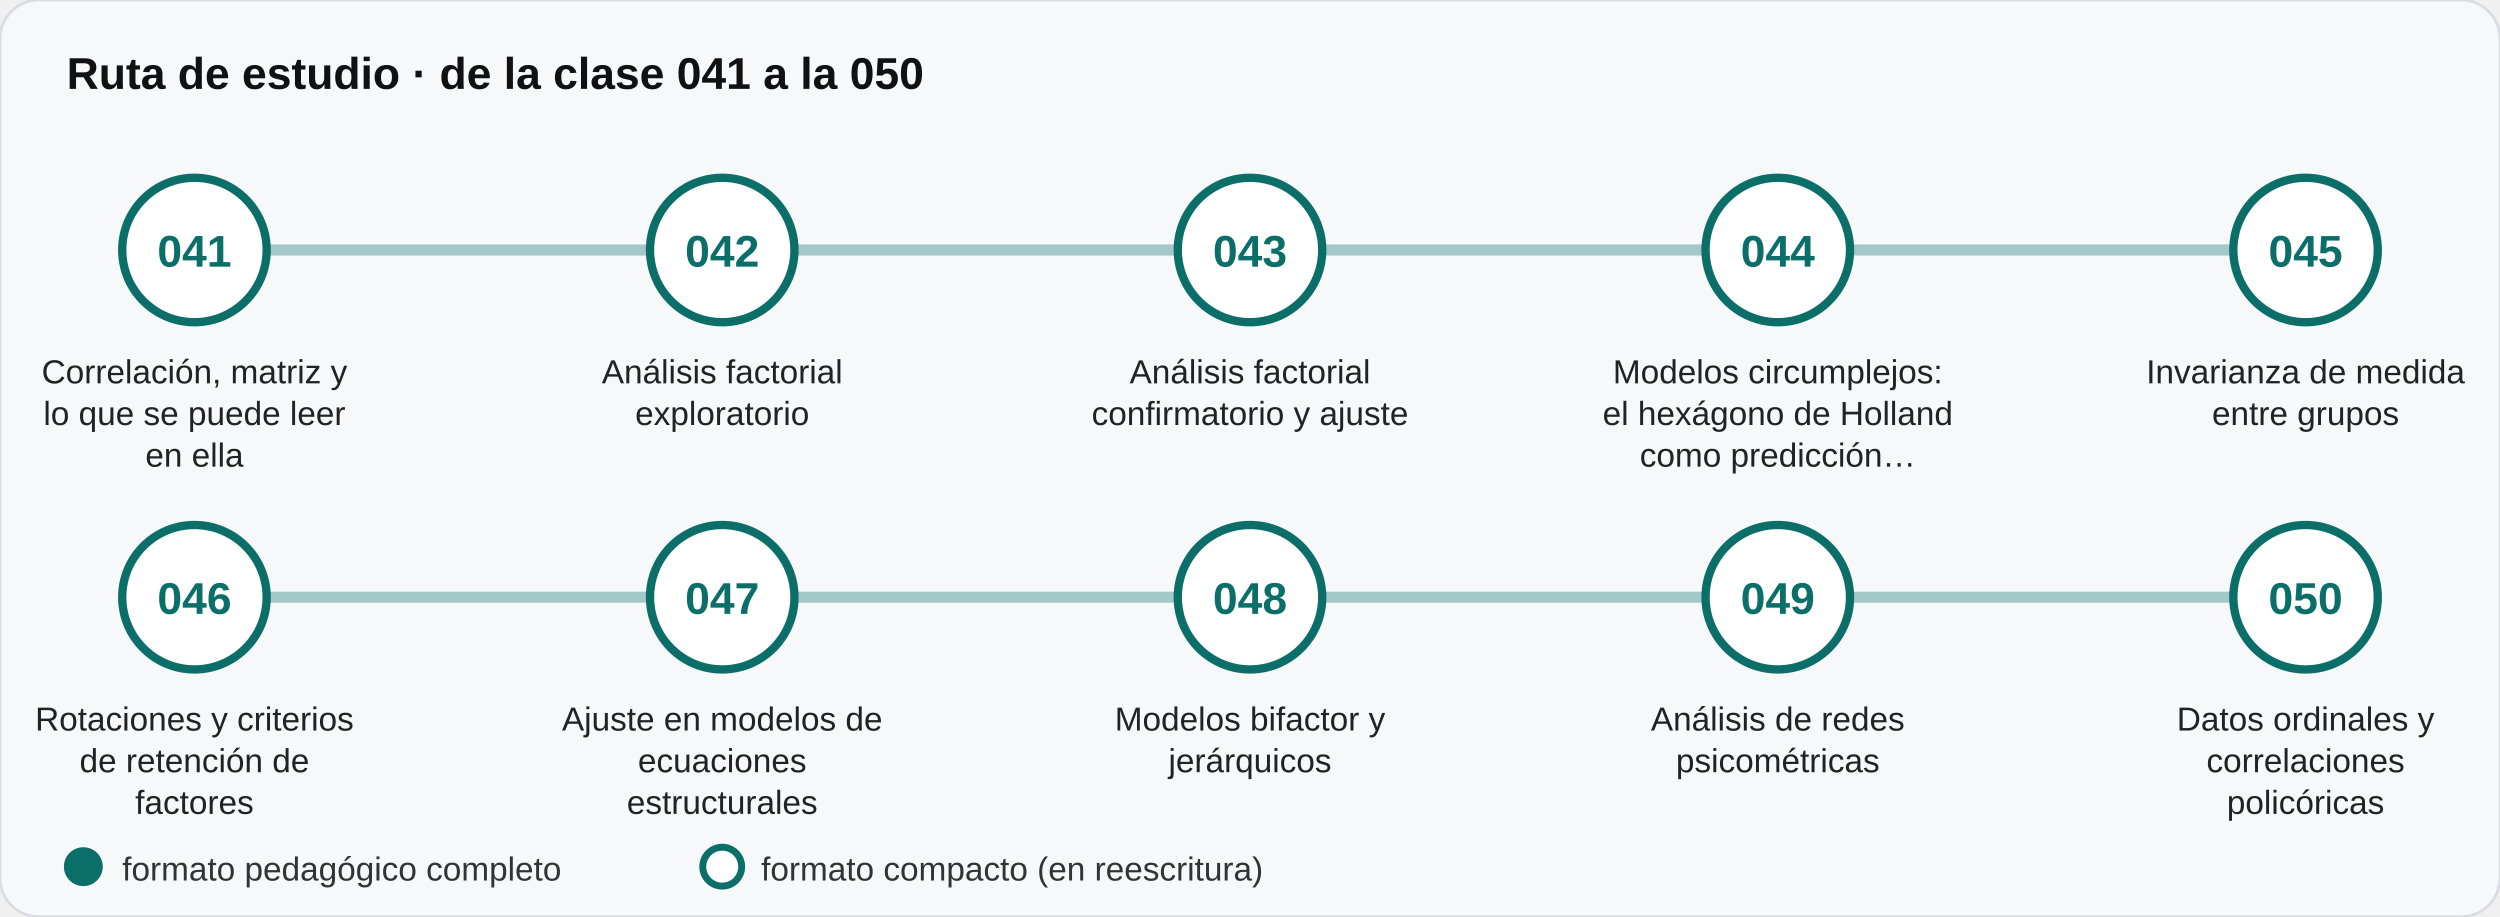
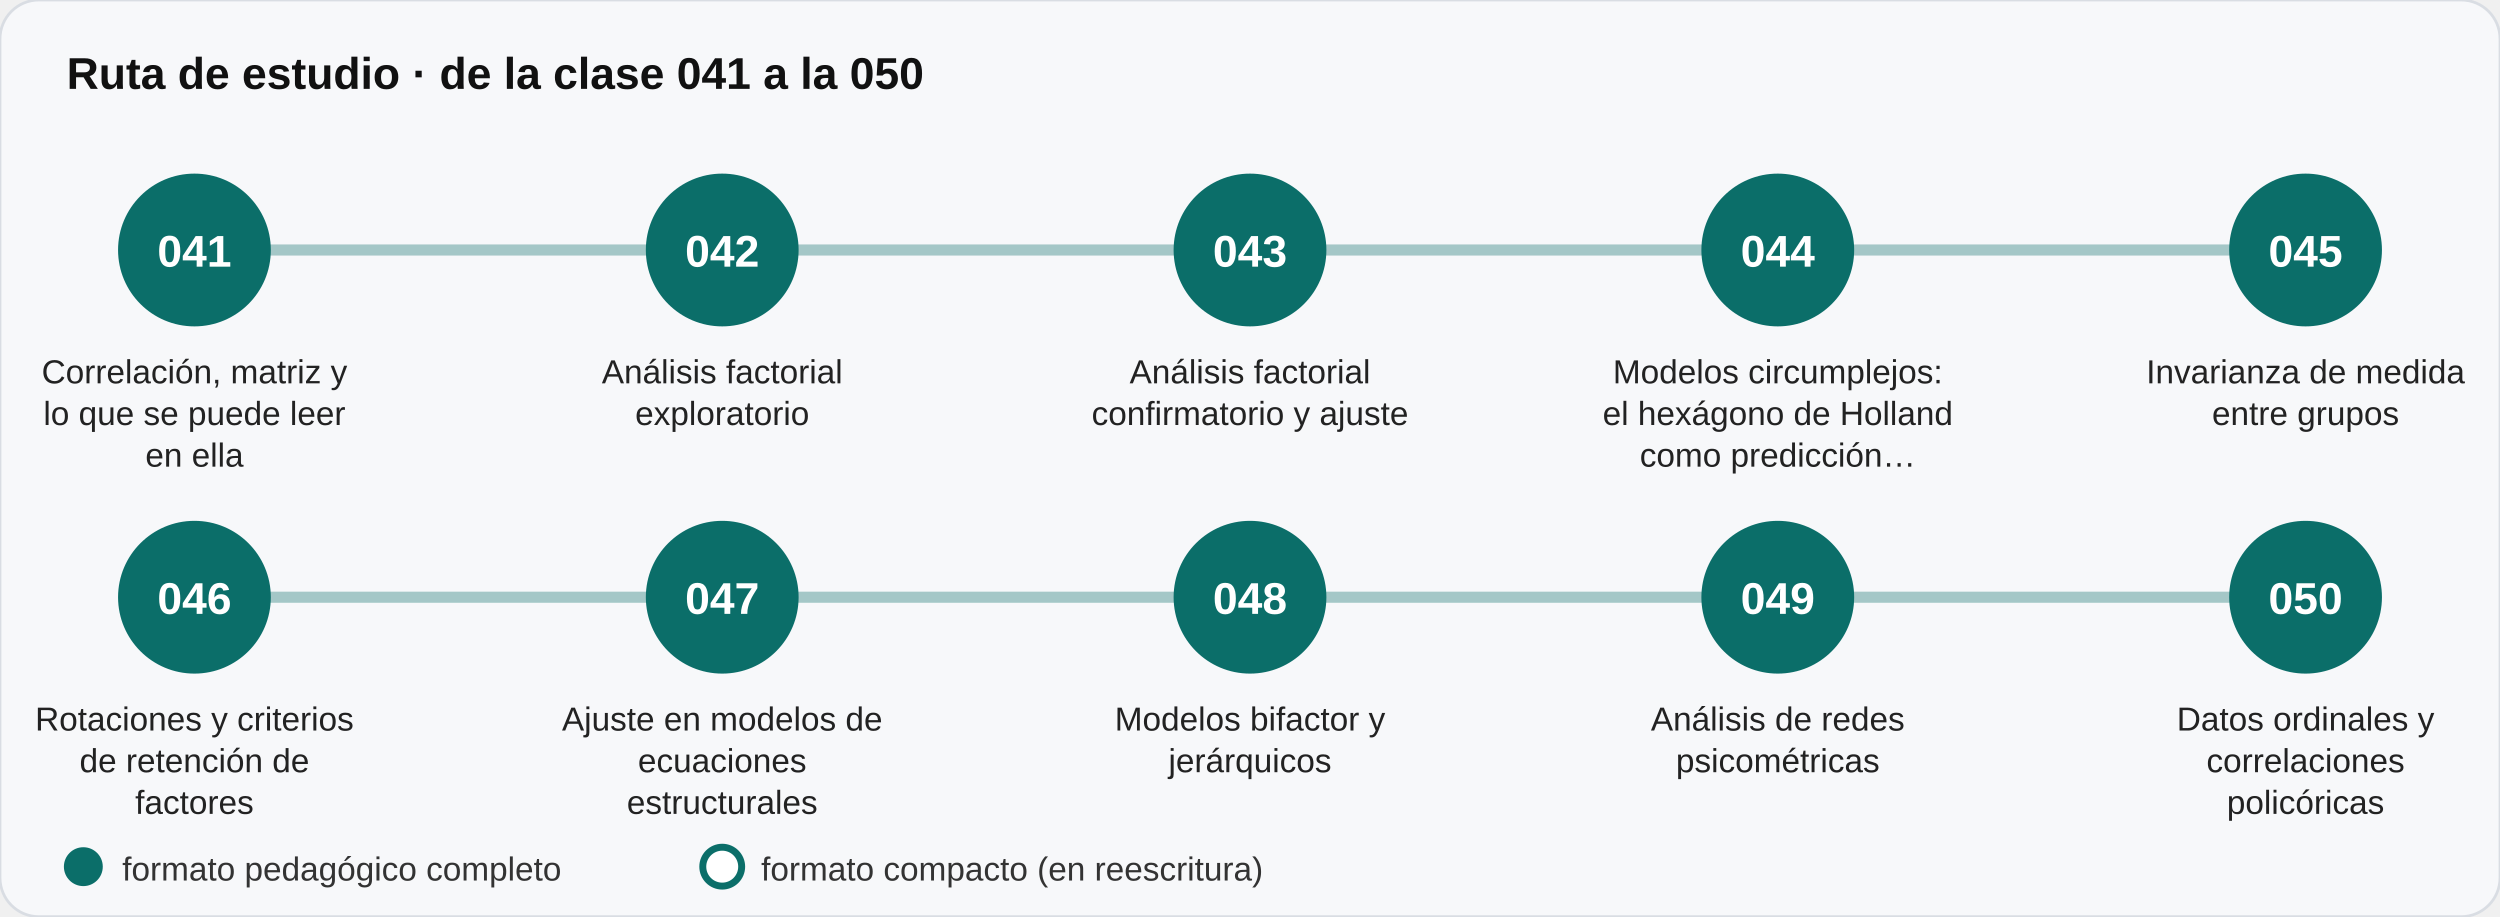
<svg xmlns="http://www.w3.org/2000/svg" viewBox="0 0 900 330" width="900" height="330" role="img" aria-labelledby="t d" font-family="Segoe UI, Arial, sans-serif">
  <rect width="900" height="330" rx="14" fill="#f7f8fa" stroke="#d9dde3" />
  <text x="24" y="32" font-size="16" font-weight="bold" fill="#111">Ruta de estudio · de la clase 041 a la 050</text>
  <line x1="70" y1="90" x2="830" y2="90" stroke="#0b6e69" stroke-width="4" stroke-opacity=".35" />
-   <circle cx="70.0" cy="90" r="26" fill="#ffffff" stroke="#0b6e69" stroke-width="3" />
-   <text x="70.0" y="96" text-anchor="middle" font-size="16" font-weight="bold" fill="#0b6e69">041</text>
+   <circle cx="70.0" cy="90" r="26" fill="#0b6e69" stroke="#0b6e69" stroke-width="3" />
+   <text x="70.0" y="96" text-anchor="middle" font-size="16" font-weight="bold" fill="#ffffff">041</text>
  <text x="70.0" y="138" text-anchor="middle" font-size="12" fill="#222">Correlación, matriz y</text>
  <text x="70.0" y="153" text-anchor="middle" font-size="12" fill="#222">lo que se puede leer</text>
  <text x="70.0" y="168" text-anchor="middle" font-size="12" fill="#222">en ella</text>
-   <circle cx="260.0" cy="90" r="26" fill="#ffffff" stroke="#0b6e69" stroke-width="3" />
-   <text x="260.0" y="96" text-anchor="middle" font-size="16" font-weight="bold" fill="#0b6e69">042</text>
+   <circle cx="260.0" cy="90" r="26" fill="#0b6e69" stroke="#0b6e69" stroke-width="3" />
+   <text x="260.0" y="96" text-anchor="middle" font-size="16" font-weight="bold" fill="#ffffff">042</text>
  <text x="260.0" y="138" text-anchor="middle" font-size="12" fill="#222">Análisis factorial</text>
  <text x="260.0" y="153" text-anchor="middle" font-size="12" fill="#222">exploratorio</text>
-   <circle cx="450.0" cy="90" r="26" fill="#ffffff" stroke="#0b6e69" stroke-width="3" />
-   <text x="450.0" y="96" text-anchor="middle" font-size="16" font-weight="bold" fill="#0b6e69">043</text>
+   <circle cx="450.0" cy="90" r="26" fill="#0b6e69" stroke="#0b6e69" stroke-width="3" />
+   <text x="450.0" y="96" text-anchor="middle" font-size="16" font-weight="bold" fill="#ffffff">043</text>
  <text x="450.0" y="138" text-anchor="middle" font-size="12" fill="#222">Análisis factorial</text>
  <text x="450.0" y="153" text-anchor="middle" font-size="12" fill="#222">confirmatorio y ajuste</text>
-   <circle cx="640.0" cy="90" r="26" fill="#ffffff" stroke="#0b6e69" stroke-width="3" />
-   <text x="640.0" y="96" text-anchor="middle" font-size="16" font-weight="bold" fill="#0b6e69">044</text>
+   <circle cx="640.0" cy="90" r="26" fill="#0b6e69" stroke="#0b6e69" stroke-width="3" />
+   <text x="640.0" y="96" text-anchor="middle" font-size="16" font-weight="bold" fill="#ffffff">044</text>
  <text x="640.0" y="138" text-anchor="middle" font-size="12" fill="#222">Modelos circumplejos:</text>
  <text x="640.0" y="153" text-anchor="middle" font-size="12" fill="#222">el hexágono de Holland</text>
  <text x="640.0" y="168" text-anchor="middle" font-size="12" fill="#222">como predicción…</text>
-   <circle cx="830.0" cy="90" r="26" fill="#ffffff" stroke="#0b6e69" stroke-width="3" />
-   <text x="830.0" y="96" text-anchor="middle" font-size="16" font-weight="bold" fill="#0b6e69">045</text>
+   <circle cx="830.0" cy="90" r="26" fill="#0b6e69" stroke="#0b6e69" stroke-width="3" />
+   <text x="830.0" y="96" text-anchor="middle" font-size="16" font-weight="bold" fill="#ffffff">045</text>
  <text x="830.0" y="138" text-anchor="middle" font-size="12" fill="#222">Invarianza de medida</text>
  <text x="830.0" y="153" text-anchor="middle" font-size="12" fill="#222">entre grupos</text>
  <line x1="70" y1="215" x2="830" y2="215" stroke="#0b6e69" stroke-width="4" stroke-opacity=".35" />
-   <circle cx="70.0" cy="215" r="26" fill="#ffffff" stroke="#0b6e69" stroke-width="3" />
-   <text x="70.0" y="221" text-anchor="middle" font-size="16" font-weight="bold" fill="#0b6e69">046</text>
+   <circle cx="70.0" cy="215" r="26" fill="#0b6e69" stroke="#0b6e69" stroke-width="3" />
+   <text x="70.0" y="221" text-anchor="middle" font-size="16" font-weight="bold" fill="#ffffff">046</text>
  <text x="70.0" y="263" text-anchor="middle" font-size="12" fill="#222">Rotaciones y criterios</text>
  <text x="70.0" y="278" text-anchor="middle" font-size="12" fill="#222">de retención de</text>
  <text x="70.0" y="293" text-anchor="middle" font-size="12" fill="#222">factores</text>
-   <circle cx="260.0" cy="215" r="26" fill="#ffffff" stroke="#0b6e69" stroke-width="3" />
-   <text x="260.0" y="221" text-anchor="middle" font-size="16" font-weight="bold" fill="#0b6e69">047</text>
+   <circle cx="260.0" cy="215" r="26" fill="#0b6e69" stroke="#0b6e69" stroke-width="3" />
+   <text x="260.0" y="221" text-anchor="middle" font-size="16" font-weight="bold" fill="#ffffff">047</text>
  <text x="260.0" y="263" text-anchor="middle" font-size="12" fill="#222">Ajuste en modelos de</text>
  <text x="260.0" y="278" text-anchor="middle" font-size="12" fill="#222">ecuaciones</text>
  <text x="260.0" y="293" text-anchor="middle" font-size="12" fill="#222">estructurales</text>
-   <circle cx="450.0" cy="215" r="26" fill="#ffffff" stroke="#0b6e69" stroke-width="3" />
-   <text x="450.0" y="221" text-anchor="middle" font-size="16" font-weight="bold" fill="#0b6e69">048</text>
+   <circle cx="450.0" cy="215" r="26" fill="#0b6e69" stroke="#0b6e69" stroke-width="3" />
+   <text x="450.0" y="221" text-anchor="middle" font-size="16" font-weight="bold" fill="#ffffff">048</text>
  <text x="450.0" y="263" text-anchor="middle" font-size="12" fill="#222">Modelos bifactor y</text>
  <text x="450.0" y="278" text-anchor="middle" font-size="12" fill="#222">jerárquicos</text>
-   <circle cx="640.0" cy="215" r="26" fill="#ffffff" stroke="#0b6e69" stroke-width="3" />
-   <text x="640.0" y="221" text-anchor="middle" font-size="16" font-weight="bold" fill="#0b6e69">049</text>
+   <circle cx="640.0" cy="215" r="26" fill="#0b6e69" stroke="#0b6e69" stroke-width="3" />
+   <text x="640.0" y="221" text-anchor="middle" font-size="16" font-weight="bold" fill="#ffffff">049</text>
  <text x="640.0" y="263" text-anchor="middle" font-size="12" fill="#222">Análisis de redes</text>
  <text x="640.0" y="278" text-anchor="middle" font-size="12" fill="#222">psicométricas</text>
-   <circle cx="830.0" cy="215" r="26" fill="#ffffff" stroke="#0b6e69" stroke-width="3" />
-   <text x="830.0" y="221" text-anchor="middle" font-size="16" font-weight="bold" fill="#0b6e69">050</text>
+   <circle cx="830.0" cy="215" r="26" fill="#0b6e69" stroke="#0b6e69" stroke-width="3" />
+   <text x="830.0" y="221" text-anchor="middle" font-size="16" font-weight="bold" fill="#ffffff">050</text>
  <text x="830.0" y="263" text-anchor="middle" font-size="12" fill="#222">Datos ordinales y</text>
  <text x="830.0" y="278" text-anchor="middle" font-size="12" fill="#222">correlaciones</text>
  <text x="830.0" y="293" text-anchor="middle" font-size="12" fill="#222">policóricas</text>
  <circle cx="30" cy="312" r="7" fill="#0b6e69" />
  <text x="44" y="317" font-size="12" fill="#333">formato pedagógico completo</text>
  <circle cx="260" cy="312" r="7" fill="#fff" stroke="#0b6e69" stroke-width="2.5" />
  <text x="274" y="317" font-size="12" fill="#333">formato compacto (en reescritura)</text>
</svg>
